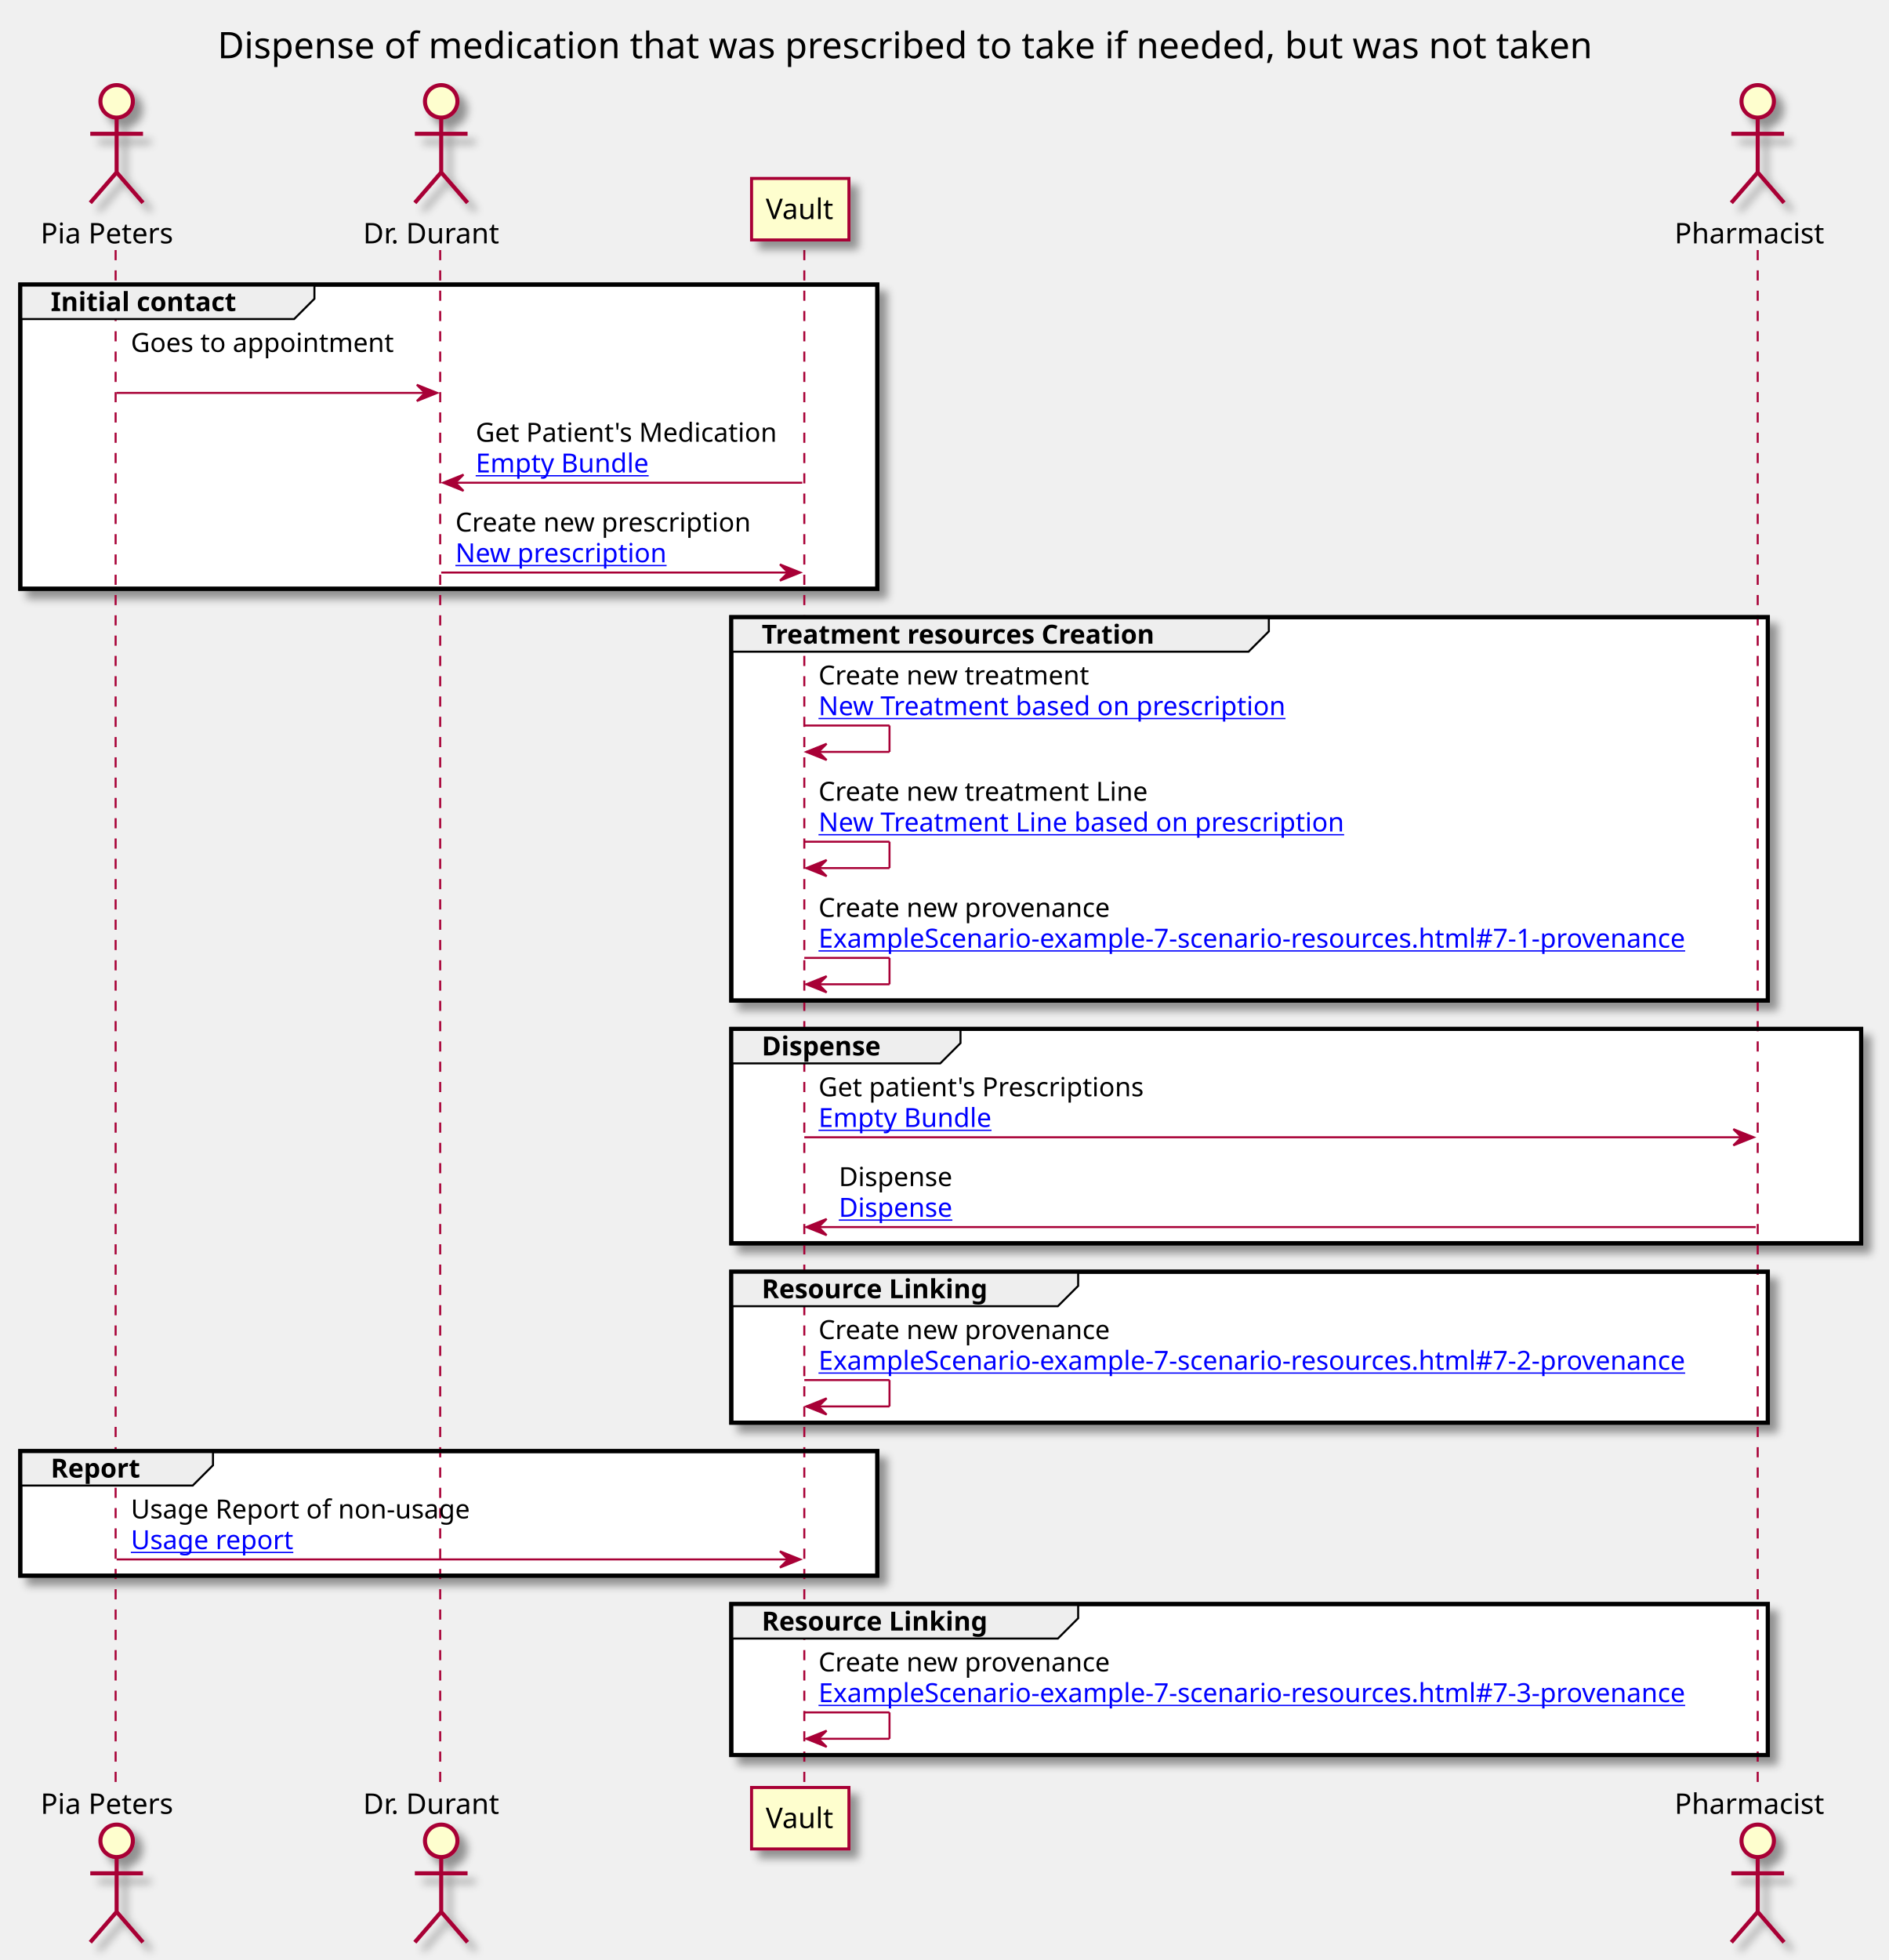
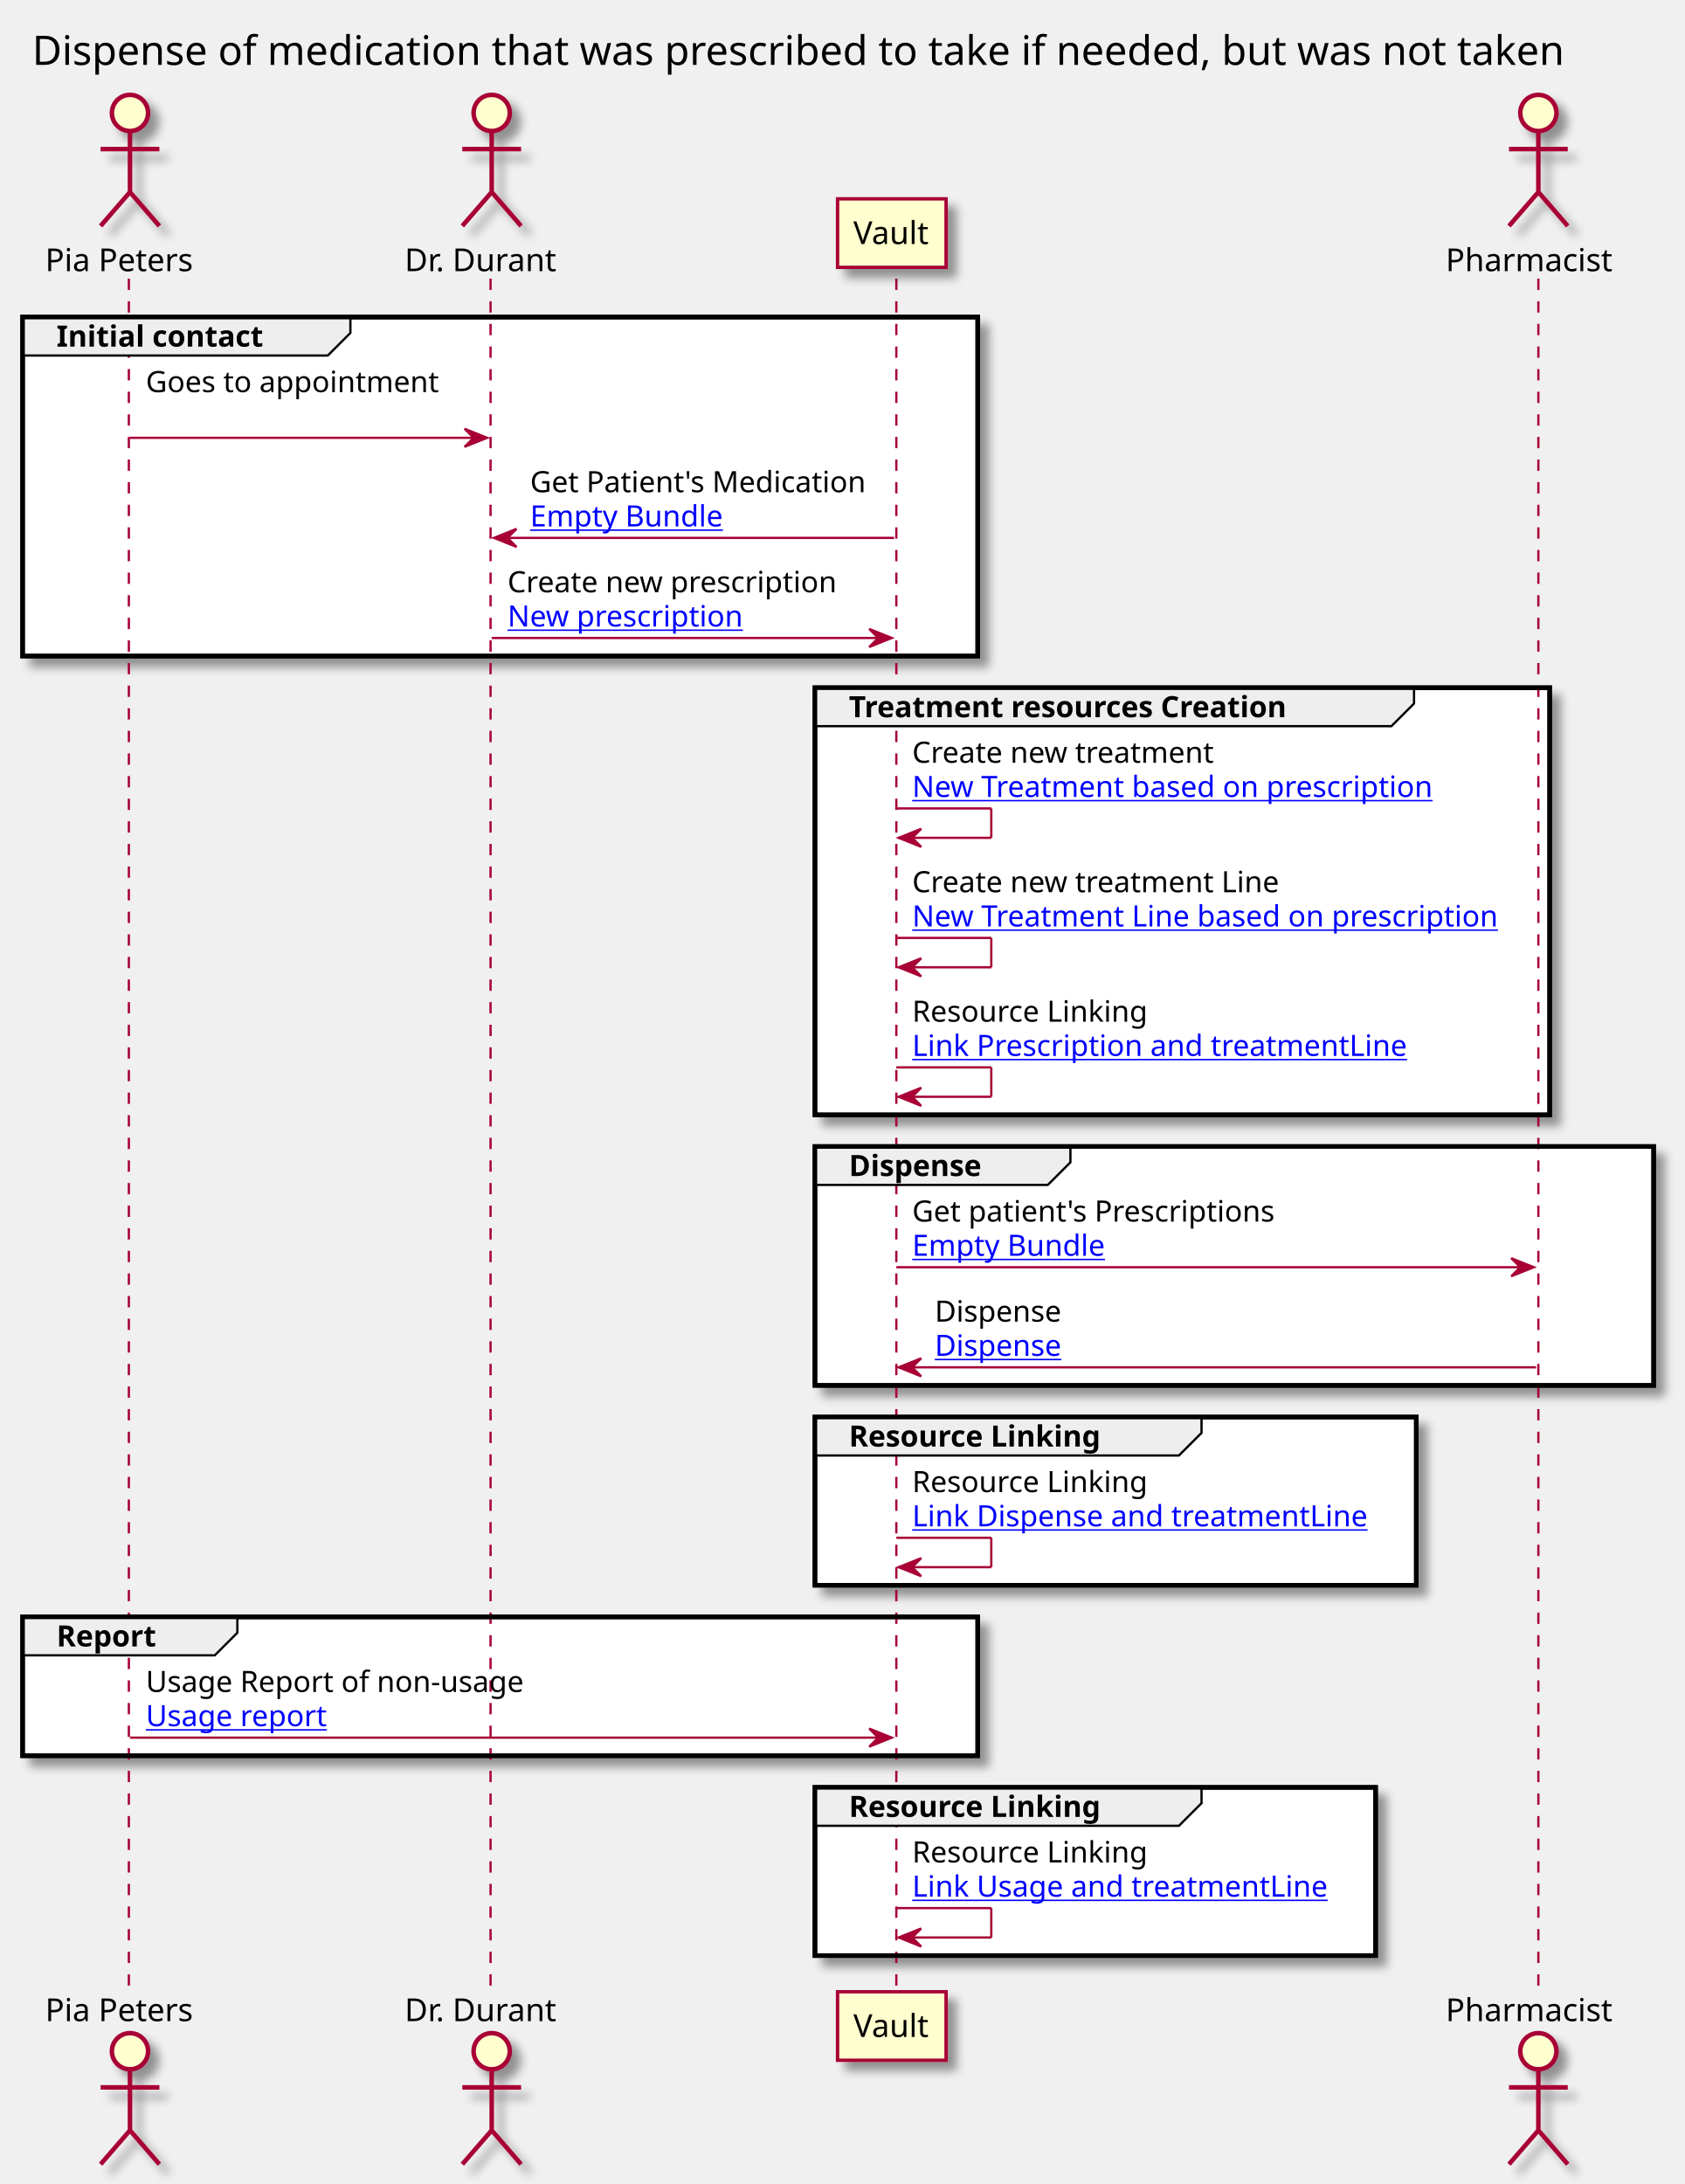
- <svg xmlns="http://www.w3.org/2000/svg" xmlns:xlink="http://www.w3.org/1999/xlink" contentScriptType="application/ecmascript" contentStyleType="text/css" height="966px" preserveAspectRatio="none" style="width:931px;height:966px;background:#FFFFFF;" version="1.1" viewBox="0 0 931 966" width="931px" zoomAndPan="magnify">
+ <svg xmlns="http://www.w3.org/2000/svg" xmlns:xlink="http://www.w3.org/1999/xlink" contentScriptType="application/ecmascript" contentStyleType="text/css" height="966px" preserveAspectRatio="none" style="width:745px;height:966px;background:#FFFFFF;" version="1.1" viewBox="0 0 745 966" width="745px" zoomAndPan="magnify">
  <defs>
-     <filter height="300%" id="f4in3xdepnpcf" width="300%" x="-1" y="-1">
+     <filter height="300%" id="f1nn5z278ng0z" width="300%" x="-1" y="-1">
      <feGaussianBlur result="blurOut" stdDeviation="2.0" />
      <feColorMatrix in="blurOut" result="blurOut2" type="matrix" values="0 0 0 0 0 0 0 0 0 0 0 0 0 0 0 0 0 0 .4 0" />
      <feOffset dx="4.0" dy="4.0" in="blurOut2" result="blurOut3" />
      <feBlend in="SourceGraphic" in2="blurOut3" mode="normal" />
    </filter>
  </defs>
  <g>
-     <text fill="#000000" font-family="sans-serif" font-size="18" lengthAdjust="spacing" textLength="713" x="107.25" y="28.708">Dispense of medication that was prescribed to take if needed, but was not taken</text>
-     <rect fill="#FFFFFF" filter="url(#f4in3xdepnpcf)" height="149.93" style="stroke:#000000;stroke-width:2.0;" width="422.5" x="10" y="140.25" />
-     <rect fill="#FFFFFF" filter="url(#f4in3xdepnpcf)" height="188.93" style="stroke:#000000;stroke-width:2.0;" width="511" x="360.5" y="304.18" />
-     <rect fill="#FFFFFF" filter="url(#f4in3xdepnpcf)" height="105.664" style="stroke:#000000;stroke-width:2.0;" width="557" x="360.5" y="507.109" />
-     <rect fill="#FFFFFF" filter="url(#f4in3xdepnpcf)" height="74.398" style="stroke:#000000;stroke-width:2.0;" width="511" x="360.5" y="626.773" />
-     <rect fill="#FFFFFF" filter="url(#f4in3xdepnpcf)" height="61.398" style="stroke:#000000;stroke-width:2.0;" width="422.5" x="10" y="715.172" />
-     <rect fill="#FFFFFF" filter="url(#f4in3xdepnpcf)" height="74.398" style="stroke:#000000;stroke-width:2.0;" width="511" x="360.5" y="790.57" />
+     <text fill="#000000" font-family="sans-serif" font-size="18" lengthAdjust="spacing" textLength="713" x="14.25" y="28.708">Dispense of medication that was prescribed to take if needed, but was not taken</text>
+     <rect fill="#FFFFFF" filter="url(#f1nn5z278ng0z)" height="149.93" style="stroke:#000000;stroke-width:2.0;" width="422.5" x="10" y="140.25" />
+     <rect fill="#FFFFFF" filter="url(#f1nn5z278ng0z)" height="188.93" style="stroke:#000000;stroke-width:2.0;" width="325" x="360.5" y="304.18" />
+     <rect fill="#FFFFFF" filter="url(#f1nn5z278ng0z)" height="105.664" style="stroke:#000000;stroke-width:2.0;" width="371" x="360.5" y="507.109" />
+     <rect fill="#FFFFFF" filter="url(#f1nn5z278ng0z)" height="74.398" style="stroke:#000000;stroke-width:2.0;" width="266" x="360.5" y="626.773" />
+     <rect fill="#FFFFFF" filter="url(#f1nn5z278ng0z)" height="61.398" style="stroke:#000000;stroke-width:2.0;" width="422.5" x="10" y="715.172" />
+     <rect fill="#FFFFFF" filter="url(#f1nn5z278ng0z)" height="74.398" style="stroke:#000000;stroke-width:2.0;" width="248" x="360.5" y="790.57" />
    <line style="stroke:#A80036;stroke-width:1.0;stroke-dasharray:5.0,5.0;" x1="57" x2="57" y1="123.25" y2="881.969" />
    <line style="stroke:#A80036;stroke-width:1.0;stroke-dasharray:5.0,5.0;" x1="217" x2="217" y1="123.25" y2="881.969" />
    <line style="stroke:#A80036;stroke-width:1.0;stroke-dasharray:5.0,5.0;" x1="396.5" x2="396.5" y1="123.25" y2="881.969" />
-     <line style="stroke:#A80036;stroke-width:1.0;stroke-dasharray:5.0,5.0;" x1="866.5" x2="866.5" y1="123.25" y2="881.969" />
+     <line style="stroke:#A80036;stroke-width:1.0;stroke-dasharray:5.0,5.0;" x1="680.5" x2="680.5" y1="123.25" y2="881.969" />
    <text fill="#000000" font-family="sans-serif" font-size="14" lengthAdjust="spacing" textLength="69" x="20" y="119.948">Pia Peters</text>
-     <ellipse cx="57.5" cy="49.953" fill="#FEFECE" filter="url(#f4in3xdepnpcf)" rx="8" ry="8" style="stroke:#A80036;stroke-width:2.0;" />
-     <path d="M57.5,57.953 L57.5,84.953 M44.5,65.953 L70.5,65.953 M57.5,84.953 L44.5,99.953 M57.5,84.953 L70.5,99.953 " fill="none" filter="url(#f4in3xdepnpcf)" style="stroke:#A80036;stroke-width:2.0;" />
+     <ellipse cx="57.5" cy="49.953" fill="#FEFECE" filter="url(#f1nn5z278ng0z)" rx="8" ry="8" style="stroke:#A80036;stroke-width:2.0;" />
+     <path d="M57.5,57.953 L57.5,84.953 M44.5,65.953 L70.5,65.953 M57.5,84.953 L44.5,99.953 M57.5,84.953 L70.5,99.953 " fill="none" filter="url(#f1nn5z278ng0z)" style="stroke:#A80036;stroke-width:2.0;" />
    <text fill="#000000" font-family="sans-serif" font-size="14" lengthAdjust="spacing" textLength="69" x="20" y="893.964">Pia Peters</text>
-     <ellipse cx="57.5" cy="907.266" fill="#FEFECE" filter="url(#f4in3xdepnpcf)" rx="8" ry="8" style="stroke:#A80036;stroke-width:2.0;" />
-     <path d="M57.5,915.266 L57.5,942.266 M44.5,923.266 L70.5,923.266 M57.5,942.266 L44.5,957.266 M57.5,942.266 L70.5,957.266 " fill="none" filter="url(#f4in3xdepnpcf)" style="stroke:#A80036;stroke-width:2.0;" />
+     <ellipse cx="57.5" cy="907.266" fill="#FEFECE" filter="url(#f1nn5z278ng0z)" rx="8" ry="8" style="stroke:#A80036;stroke-width:2.0;" />
+     <path d="M57.5,915.266 L57.5,942.266 M44.5,923.266 L70.5,923.266 M57.5,942.266 L44.5,957.266 M57.5,942.266 L70.5,957.266 " fill="none" filter="url(#f1nn5z278ng0z)" style="stroke:#A80036;stroke-width:2.0;" />
    <text fill="#000000" font-family="sans-serif" font-size="14" lengthAdjust="spacing" textLength="71" x="179" y="119.948">Dr. Durant</text>
-     <ellipse cx="217.5" cy="49.953" fill="#FEFECE" filter="url(#f4in3xdepnpcf)" rx="8" ry="8" style="stroke:#A80036;stroke-width:2.0;" />
-     <path d="M217.5,57.953 L217.5,84.953 M204.5,65.953 L230.5,65.953 M217.5,84.953 L204.5,99.953 M217.5,84.953 L230.5,99.953 " fill="none" filter="url(#f4in3xdepnpcf)" style="stroke:#A80036;stroke-width:2.0;" />
+     <ellipse cx="217.5" cy="49.953" fill="#FEFECE" filter="url(#f1nn5z278ng0z)" rx="8" ry="8" style="stroke:#A80036;stroke-width:2.0;" />
+     <path d="M217.5,57.953 L217.5,84.953 M204.5,65.953 L230.5,65.953 M217.5,84.953 L204.5,99.953 M217.5,84.953 L230.5,99.953 " fill="none" filter="url(#f1nn5z278ng0z)" style="stroke:#A80036;stroke-width:2.0;" />
    <text fill="#000000" font-family="sans-serif" font-size="14" lengthAdjust="spacing" textLength="71" x="179" y="893.964">Dr. Durant</text>
-     <ellipse cx="217.5" cy="907.266" fill="#FEFECE" filter="url(#f4in3xdepnpcf)" rx="8" ry="8" style="stroke:#A80036;stroke-width:2.0;" />
-     <path d="M217.5,915.266 L217.5,942.266 M204.5,923.266 L230.5,923.266 M217.5,942.266 L204.5,957.266 M217.5,942.266 L230.5,957.266 " fill="none" filter="url(#f4in3xdepnpcf)" style="stroke:#A80036;stroke-width:2.0;" />
-     <rect fill="#FEFECE" filter="url(#f4in3xdepnpcf)" height="30.297" style="stroke:#A80036;stroke-width:1.5;" width="48" x="370.5" y="87.953" />
+     <ellipse cx="217.5" cy="907.266" fill="#FEFECE" filter="url(#f1nn5z278ng0z)" rx="8" ry="8" style="stroke:#A80036;stroke-width:2.0;" />
+     <path d="M217.5,915.266 L217.5,942.266 M204.5,923.266 L230.5,923.266 M217.5,942.266 L204.5,957.266 M217.5,942.266 L230.5,957.266 " fill="none" filter="url(#f1nn5z278ng0z)" style="stroke:#A80036;stroke-width:2.0;" />
+     <rect fill="#FEFECE" filter="url(#f1nn5z278ng0z)" height="30.297" style="stroke:#A80036;stroke-width:1.5;" width="48" x="370.5" y="87.953" />
    <text fill="#000000" font-family="sans-serif" font-size="14" lengthAdjust="spacing" textLength="34" x="377.5" y="107.948">Vault</text>
-     <rect fill="#FEFECE" filter="url(#f4in3xdepnpcf)" height="30.297" style="stroke:#A80036;stroke-width:1.5;" width="48" x="370.5" y="880.969" />
+     <rect fill="#FEFECE" filter="url(#f1nn5z278ng0z)" height="30.297" style="stroke:#A80036;stroke-width:1.5;" width="48" x="370.5" y="880.969" />
    <text fill="#000000" font-family="sans-serif" font-size="14" lengthAdjust="spacing" textLength="34" x="377.5" y="900.964">Vault</text>
-     <text fill="#000000" font-family="sans-serif" font-size="14" lengthAdjust="spacing" textLength="76" x="825.5" y="119.948">Pharmacist</text>
-     <ellipse cx="866.5" cy="49.953" fill="#FEFECE" filter="url(#f4in3xdepnpcf)" rx="8" ry="8" style="stroke:#A80036;stroke-width:2.0;" />
-     <path d="M866.5,57.953 L866.5,84.953 M853.5,65.953 L879.5,65.953 M866.5,84.953 L853.5,99.953 M866.5,84.953 L879.5,99.953 " fill="none" filter="url(#f4in3xdepnpcf)" style="stroke:#A80036;stroke-width:2.0;" />
-     <text fill="#000000" font-family="sans-serif" font-size="14" lengthAdjust="spacing" textLength="76" x="825.5" y="893.964">Pharmacist</text>
-     <ellipse cx="866.5" cy="907.266" fill="#FEFECE" filter="url(#f4in3xdepnpcf)" rx="8" ry="8" style="stroke:#A80036;stroke-width:2.0;" />
-     <path d="M866.5,915.266 L866.5,942.266 M853.5,923.266 L879.5,923.266 M866.5,942.266 L853.5,957.266 M866.5,942.266 L879.5,957.266 " fill="none" filter="url(#f4in3xdepnpcf)" style="stroke:#A80036;stroke-width:2.0;" />
+     <text fill="#000000" font-family="sans-serif" font-size="14" lengthAdjust="spacing" textLength="76" x="639.5" y="119.948">Pharmacist</text>
+     <ellipse cx="680.5" cy="49.953" fill="#FEFECE" filter="url(#f1nn5z278ng0z)" rx="8" ry="8" style="stroke:#A80036;stroke-width:2.0;" />
+     <path d="M680.5,57.953 L680.5,84.953 M667.5,65.953 L693.5,65.953 M680.5,84.953 L667.5,99.953 M680.5,84.953 L693.5,99.953 " fill="none" filter="url(#f1nn5z278ng0z)" style="stroke:#A80036;stroke-width:2.0;" />
+     <text fill="#000000" font-family="sans-serif" font-size="14" lengthAdjust="spacing" textLength="76" x="639.5" y="893.964">Pharmacist</text>
+     <ellipse cx="680.5" cy="907.266" fill="#FEFECE" filter="url(#f1nn5z278ng0z)" rx="8" ry="8" style="stroke:#A80036;stroke-width:2.0;" />
+     <path d="M680.5,915.266 L680.5,942.266 M667.5,923.266 L693.5,923.266 M680.5,942.266 L667.5,957.266 M680.5,942.266 L693.5,957.266 " fill="none" filter="url(#f1nn5z278ng0z)" style="stroke:#A80036;stroke-width:2.0;" />
    <path d="M10,140.25 L155,140.25 L155,147.25 L145,157.25 L10,157.25 L10,140.25 " fill="#EEEEEE" style="stroke:#000000;stroke-width:1.0;" />
    <rect fill="none" height="149.93" style="stroke:#000000;stroke-width:2.0;" width="422.5" x="10" y="140.25" />
    <text fill="#000000" font-family="sans-serif" font-size="13" font-weight="bold" lengthAdjust="spacing" textLength="100" x="25" y="153.317">Initial contact</text>
    <polygon fill="#A80036" points="205.5,189.648,215.5,193.648,205.5,197.648,209.5,193.648" style="stroke:#A80036;stroke-width:1.0;" />
    <line style="stroke:#A80036;stroke-width:1.0;" x1="57.5" x2="211.5" y1="193.648" y2="193.648" />
    <text fill="#000000" font-family="sans-serif" font-size="13" lengthAdjust="spacing" textLength="136" x="64.5" y="173.45">Goes to appointment</text>
    <text fill="#000000" font-family="sans-serif" font-size="13" lengthAdjust="spacing" textLength="0" x="68.5" y="188.583" />
    <polygon fill="#A80036" points="228.5,233.914,218.5,237.914,228.5,241.914,224.5,237.914" style="stroke:#A80036;stroke-width:1.0;" />
    <line style="stroke:#A80036;stroke-width:1.0;" x1="222.5" x2="395.5" y1="237.914" y2="237.914" />
    <text fill="#000000" font-family="sans-serif" font-size="13" lengthAdjust="spacing" textLength="155" x="234.5" y="217.715">Get Patient's Medication</text>
    <a href="ExampleScenario-example-7-scenario-resources.html#EB" target="_top" title="ExampleScenario-example-7-scenario-resources.html#EB" xlink:actuate="onRequest" xlink:href="ExampleScenario-example-7-scenario-resources.html#EB" xlink:show="new" xlink:title="ExampleScenario-example-7-scenario-resources.html#EB" xlink:type="simple">
      <text fill="#0000FF" font-family="sans-serif" font-size="13" lengthAdjust="spacing" text-decoration="underline" textLength="89" x="234.5" y="232.848">Empty Bundle</text>
    </a>
    <polygon fill="#A80036" points="384.5,278.18,394.5,282.18,384.5,286.18,388.5,282.18" style="stroke:#A80036;stroke-width:1.0;" />
    <line style="stroke:#A80036;stroke-width:1.0;" x1="217.5" x2="390.5" y1="282.18" y2="282.18" />
    <text fill="#000000" font-family="sans-serif" font-size="13" lengthAdjust="spacing" textLength="151" x="224.5" y="261.981">Create new prescription</text>
    <a href="ExampleScenario-example-7-scenario-resources.html#7-prescription" target="_top" title="ExampleScenario-example-7-scenario-resources.html#7-prescription" xlink:actuate="onRequest" xlink:href="ExampleScenario-example-7-scenario-resources.html#7-prescription" xlink:show="new" xlink:title="ExampleScenario-example-7-scenario-resources.html#7-prescription" xlink:type="simple">
      <text fill="#0000FF" font-family="sans-serif" font-size="13" lengthAdjust="spacing" text-decoration="underline" textLength="106" x="224.5" y="277.114">New prescription</text>
    </a>
    <path d="M360.5,304.18 L625.5,304.18 L625.5,311.18 L615.5,321.18 L360.5,321.18 L360.5,304.18 " fill="#EEEEEE" style="stroke:#000000;stroke-width:1.0;" />
-     <rect fill="none" height="188.93" style="stroke:#000000;stroke-width:2.0;" width="511" x="360.5" y="304.18" />
+     <rect fill="none" height="188.93" style="stroke:#000000;stroke-width:2.0;" width="325" x="360.5" y="304.18" />
    <text fill="#000000" font-family="sans-serif" font-size="13" font-weight="bold" lengthAdjust="spacing" textLength="220" x="375.5" y="317.247">Treatment resources Creation</text>
    <line style="stroke:#A80036;stroke-width:1.0;" x1="396.5" x2="438.5" y1="357.578" y2="357.578" />
    <line style="stroke:#A80036;stroke-width:1.0;" x1="438.5" x2="438.5" y1="357.578" y2="370.578" />
    <line style="stroke:#A80036;stroke-width:1.0;" x1="397.5" x2="438.5" y1="370.578" y2="370.578" />
    <polygon fill="#A80036" points="407.5,366.578,397.5,370.578,407.5,374.578,403.5,370.578" style="stroke:#A80036;stroke-width:1.0;" />
    <text fill="#000000" font-family="sans-serif" font-size="13" lengthAdjust="spacing" textLength="141" x="403.5" y="337.379">Create new treatment</text>
    <a href="ExampleScenario-example-7-scenario-resources.html#7-treatment" target="_top" title="ExampleScenario-example-7-scenario-resources.html#7-treatment" xlink:actuate="onRequest" xlink:href="ExampleScenario-example-7-scenario-resources.html#7-treatment" xlink:show="new" xlink:title="ExampleScenario-example-7-scenario-resources.html#7-treatment" xlink:type="simple">
      <text fill="#0000FF" font-family="sans-serif" font-size="13" lengthAdjust="spacing" text-decoration="underline" textLength="240" x="403.5" y="352.512">New Treatment based on prescription</text>
    </a>
    <line style="stroke:#A80036;stroke-width:1.0;" x1="396.5" x2="438.5" y1="414.844" y2="414.844" />
    <line style="stroke:#A80036;stroke-width:1.0;" x1="438.5" x2="438.5" y1="414.844" y2="427.844" />
    <line style="stroke:#A80036;stroke-width:1.0;" x1="397.5" x2="438.5" y1="427.844" y2="427.844" />
    <polygon fill="#A80036" points="407.5,423.844,397.5,427.844,407.5,431.844,403.5,427.844" style="stroke:#A80036;stroke-width:1.0;" />
    <text fill="#000000" font-family="sans-serif" font-size="13" lengthAdjust="spacing" textLength="171" x="403.5" y="394.645">Create new treatment Line</text>
    <a href="ExampleScenario-example-7-scenario-resources.html#7-treatmentLine" target="_top" title="ExampleScenario-example-7-scenario-resources.html#7-treatmentLine" xlink:actuate="onRequest" xlink:href="ExampleScenario-example-7-scenario-resources.html#7-treatmentLine" xlink:show="new" xlink:title="ExampleScenario-example-7-scenario-resources.html#7-treatmentLine" xlink:type="simple">
      <text fill="#0000FF" font-family="sans-serif" font-size="13" lengthAdjust="spacing" text-decoration="underline" textLength="270" x="403.5" y="409.778">New Treatment Line based on prescription</text>
    </a>
    <line style="stroke:#A80036;stroke-width:1.0;" x1="396.5" x2="438.5" y1="472.109" y2="472.109" />
    <line style="stroke:#A80036;stroke-width:1.0;" x1="438.5" x2="438.5" y1="472.109" y2="485.109" />
    <line style="stroke:#A80036;stroke-width:1.0;" x1="397.5" x2="438.5" y1="485.109" y2="485.109" />
    <polygon fill="#A80036" points="407.5,481.109,397.5,485.109,407.5,489.109,403.5,485.109" style="stroke:#A80036;stroke-width:1.0;" />
-     <text fill="#000000" font-family="sans-serif" font-size="13" lengthAdjust="spacing" textLength="151" x="403.5" y="451.911">Create new provenance</text>
+     <text fill="#000000" font-family="sans-serif" font-size="13" lengthAdjust="spacing" textLength="107" x="403.5" y="451.911">Resource Linking</text>
    <a href="ExampleScenario-example-7-scenario-resources.html#7-1-provenance" target="_top" title="ExampleScenario-example-7-scenario-resources.html#7-1-provenance" xlink:actuate="onRequest" xlink:href="ExampleScenario-example-7-scenario-resources.html#7-1-provenance" xlink:show="new" xlink:title="ExampleScenario-example-7-scenario-resources.html#7-1-provenance" xlink:type="simple">
-       <text fill="#0000FF" font-family="sans-serif" font-size="13" lengthAdjust="spacing" text-decoration="underline" textLength="456" x="403.5" y="467.043">ExampleScenario-example-7-scenario-resources.html#7-1-provenance</text>
+       <text fill="#0000FF" font-family="sans-serif" font-size="13" lengthAdjust="spacing" text-decoration="underline" textLength="227" x="403.5" y="467.043">Link Prescription and treatmentLine</text>
    </a>
    <path d="M360.5,507.109 L473.5,507.109 L473.5,514.109 L463.5,524.109 L360.5,524.109 L360.5,507.109 " fill="#EEEEEE" style="stroke:#000000;stroke-width:1.0;" />
-     <rect fill="none" height="105.664" style="stroke:#000000;stroke-width:2.0;" width="557" x="360.5" y="507.109" />
+     <rect fill="none" height="105.664" style="stroke:#000000;stroke-width:2.0;" width="371" x="360.5" y="507.109" />
    <text fill="#000000" font-family="sans-serif" font-size="13" font-weight="bold" lengthAdjust="spacing" textLength="68" x="375.5" y="520.176">Dispense</text>
-     <polygon fill="#A80036" points="854.5,556.508,864.5,560.508,854.5,564.508,858.5,560.508" style="stroke:#A80036;stroke-width:1.0;" />
-     <line style="stroke:#A80036;stroke-width:1.0;" x1="396.5" x2="860.5" y1="560.508" y2="560.508" />
+     <polygon fill="#A80036" points="668.5,556.508,678.5,560.508,668.5,564.508,672.5,560.508" style="stroke:#A80036;stroke-width:1.0;" />
+     <line style="stroke:#A80036;stroke-width:1.0;" x1="396.5" x2="674.5" y1="560.508" y2="560.508" />
    <text fill="#000000" font-family="sans-serif" font-size="13" lengthAdjust="spacing" textLength="168" x="403.5" y="540.309">Get patient's Prescriptions</text>
    <a href="ExampleScenario-example-7-scenario-resources.html#EB" target="_top" title="ExampleScenario-example-7-scenario-resources.html#EB" xlink:actuate="onRequest" xlink:href="ExampleScenario-example-7-scenario-resources.html#EB" xlink:show="new" xlink:title="ExampleScenario-example-7-scenario-resources.html#EB" xlink:type="simple">
      <text fill="#0000FF" font-family="sans-serif" font-size="13" lengthAdjust="spacing" text-decoration="underline" textLength="89" x="403.5" y="555.442">Empty Bundle</text>
    </a>
    <polygon fill="#A80036" points="407.5,600.773,397.5,604.773,407.5,608.773,403.5,604.773" style="stroke:#A80036;stroke-width:1.0;" />
-     <line style="stroke:#A80036;stroke-width:1.0;" x1="401.5" x2="865.5" y1="604.773" y2="604.773" />
+     <line style="stroke:#A80036;stroke-width:1.0;" x1="401.5" x2="679.5" y1="604.773" y2="604.773" />
    <text fill="#000000" font-family="sans-serif" font-size="13" lengthAdjust="spacing" textLength="59" x="413.5" y="584.575">Dispense</text>
    <a href="ExampleScenario-example-7-scenario-resources.html#7-dispense" target="_top" title="ExampleScenario-example-7-scenario-resources.html#7-dispense" xlink:actuate="onRequest" xlink:href="ExampleScenario-example-7-scenario-resources.html#7-dispense" xlink:show="new" xlink:title="ExampleScenario-example-7-scenario-resources.html#7-dispense" xlink:type="simple">
      <text fill="#0000FF" font-family="sans-serif" font-size="13" lengthAdjust="spacing" text-decoration="underline" textLength="59" x="413.5" y="599.707">Dispense</text>
    </a>
    <path d="M360.5,626.773 L531.5,626.773 L531.5,633.773 L521.5,643.773 L360.5,643.773 L360.5,626.773 " fill="#EEEEEE" style="stroke:#000000;stroke-width:1.0;" />
-     <rect fill="none" height="74.398" style="stroke:#000000;stroke-width:2.0;" width="511" x="360.5" y="626.773" />
+     <rect fill="none" height="74.398" style="stroke:#000000;stroke-width:2.0;" width="266" x="360.5" y="626.773" />
    <text fill="#000000" font-family="sans-serif" font-size="13" font-weight="bold" lengthAdjust="spacing" textLength="126" x="375.5" y="639.84">Resource Linking</text>
    <line style="stroke:#A80036;stroke-width:1.0;" x1="396.5" x2="438.5" y1="680.172" y2="680.172" />
    <line style="stroke:#A80036;stroke-width:1.0;" x1="438.5" x2="438.5" y1="680.172" y2="693.172" />
    <line style="stroke:#A80036;stroke-width:1.0;" x1="397.5" x2="438.5" y1="693.172" y2="693.172" />
    <polygon fill="#A80036" points="407.5,689.172,397.5,693.172,407.5,697.172,403.5,693.172" style="stroke:#A80036;stroke-width:1.0;" />
-     <text fill="#000000" font-family="sans-serif" font-size="13" lengthAdjust="spacing" textLength="151" x="403.5" y="659.973">Create new provenance</text>
+     <text fill="#000000" font-family="sans-serif" font-size="13" lengthAdjust="spacing" textLength="107" x="403.5" y="659.973">Resource Linking</text>
    <a href="ExampleScenario-example-7-scenario-resources.html#7-2-provenance" target="_top" title="ExampleScenario-example-7-scenario-resources.html#7-2-provenance" xlink:actuate="onRequest" xlink:href="ExampleScenario-example-7-scenario-resources.html#7-2-provenance" xlink:show="new" xlink:title="ExampleScenario-example-7-scenario-resources.html#7-2-provenance" xlink:type="simple">
-       <text fill="#0000FF" font-family="sans-serif" font-size="13" lengthAdjust="spacing" text-decoration="underline" textLength="456" x="403.5" y="675.106">ExampleScenario-example-7-scenario-resources.html#7-2-provenance</text>
+       <text fill="#0000FF" font-family="sans-serif" font-size="13" lengthAdjust="spacing" text-decoration="underline" textLength="211" x="403.5" y="675.106">Link Dispense and treatmentLine</text>
    </a>
    <path d="M10,715.172 L105,715.172 L105,722.172 L95,732.172 L10,732.172 L10,715.172 " fill="#EEEEEE" style="stroke:#000000;stroke-width:1.0;" />
    <rect fill="none" height="61.398" style="stroke:#000000;stroke-width:2.0;" width="422.5" x="10" y="715.172" />
    <text fill="#000000" font-family="sans-serif" font-size="13" font-weight="bold" lengthAdjust="spacing" textLength="50" x="25" y="728.239">Report</text>
    <polygon fill="#A80036" points="384.5,764.57,394.5,768.57,384.5,772.57,388.5,768.57" style="stroke:#A80036;stroke-width:1.0;" />
    <line style="stroke:#A80036;stroke-width:1.0;" x1="57.5" x2="390.5" y1="768.57" y2="768.57" />
    <text fill="#000000" font-family="sans-serif" font-size="13" lengthAdjust="spacing" textLength="175" x="64.5" y="748.372">Usage Report of non-usage</text>
    <a href="ExampleScenario-example-7-scenario-resources.html#7-usage" target="_top" title="ExampleScenario-example-7-scenario-resources.html#7-usage" xlink:actuate="onRequest" xlink:href="ExampleScenario-example-7-scenario-resources.html#7-usage" xlink:show="new" xlink:title="ExampleScenario-example-7-scenario-resources.html#7-usage" xlink:type="simple">
      <text fill="#0000FF" font-family="sans-serif" font-size="13" lengthAdjust="spacing" text-decoration="underline" textLength="84" x="64.5" y="763.504">Usage report</text>
    </a>
    <path d="M360.5,790.57 L531.5,790.57 L531.5,797.57 L521.5,807.57 L360.5,807.57 L360.5,790.57 " fill="#EEEEEE" style="stroke:#000000;stroke-width:1.0;" />
-     <rect fill="none" height="74.398" style="stroke:#000000;stroke-width:2.0;" width="511" x="360.5" y="790.57" />
+     <rect fill="none" height="74.398" style="stroke:#000000;stroke-width:2.0;" width="248" x="360.5" y="790.57" />
    <text fill="#000000" font-family="sans-serif" font-size="13" font-weight="bold" lengthAdjust="spacing" textLength="126" x="375.5" y="803.637">Resource Linking</text>
    <line style="stroke:#A80036;stroke-width:1.0;" x1="396.5" x2="438.5" y1="843.969" y2="843.969" />
    <line style="stroke:#A80036;stroke-width:1.0;" x1="438.5" x2="438.5" y1="843.969" y2="856.969" />
    <line style="stroke:#A80036;stroke-width:1.0;" x1="397.5" x2="438.5" y1="856.969" y2="856.969" />
    <polygon fill="#A80036" points="407.5,852.969,397.5,856.969,407.5,860.969,403.5,856.969" style="stroke:#A80036;stroke-width:1.0;" />
-     <text fill="#000000" font-family="sans-serif" font-size="13" lengthAdjust="spacing" textLength="151" x="403.5" y="823.77">Create new provenance</text>
+     <text fill="#000000" font-family="sans-serif" font-size="13" lengthAdjust="spacing" textLength="107" x="403.5" y="823.77">Resource Linking</text>
    <a href="ExampleScenario-example-7-scenario-resources.html#7-3-provenance" target="_top" title="ExampleScenario-example-7-scenario-resources.html#7-3-provenance" xlink:actuate="onRequest" xlink:href="ExampleScenario-example-7-scenario-resources.html#7-3-provenance" xlink:show="new" xlink:title="ExampleScenario-example-7-scenario-resources.html#7-3-provenance" xlink:type="simple">
-       <text fill="#0000FF" font-family="sans-serif" font-size="13" lengthAdjust="spacing" text-decoration="underline" textLength="456" x="403.5" y="838.903">ExampleScenario-example-7-scenario-resources.html#7-3-provenance</text>
+       <text fill="#0000FF" font-family="sans-serif" font-size="13" lengthAdjust="spacing" text-decoration="underline" textLength="193" x="403.5" y="838.903">Link Usage and treatmentLine</text>
    </a>
  </g>
</svg>
